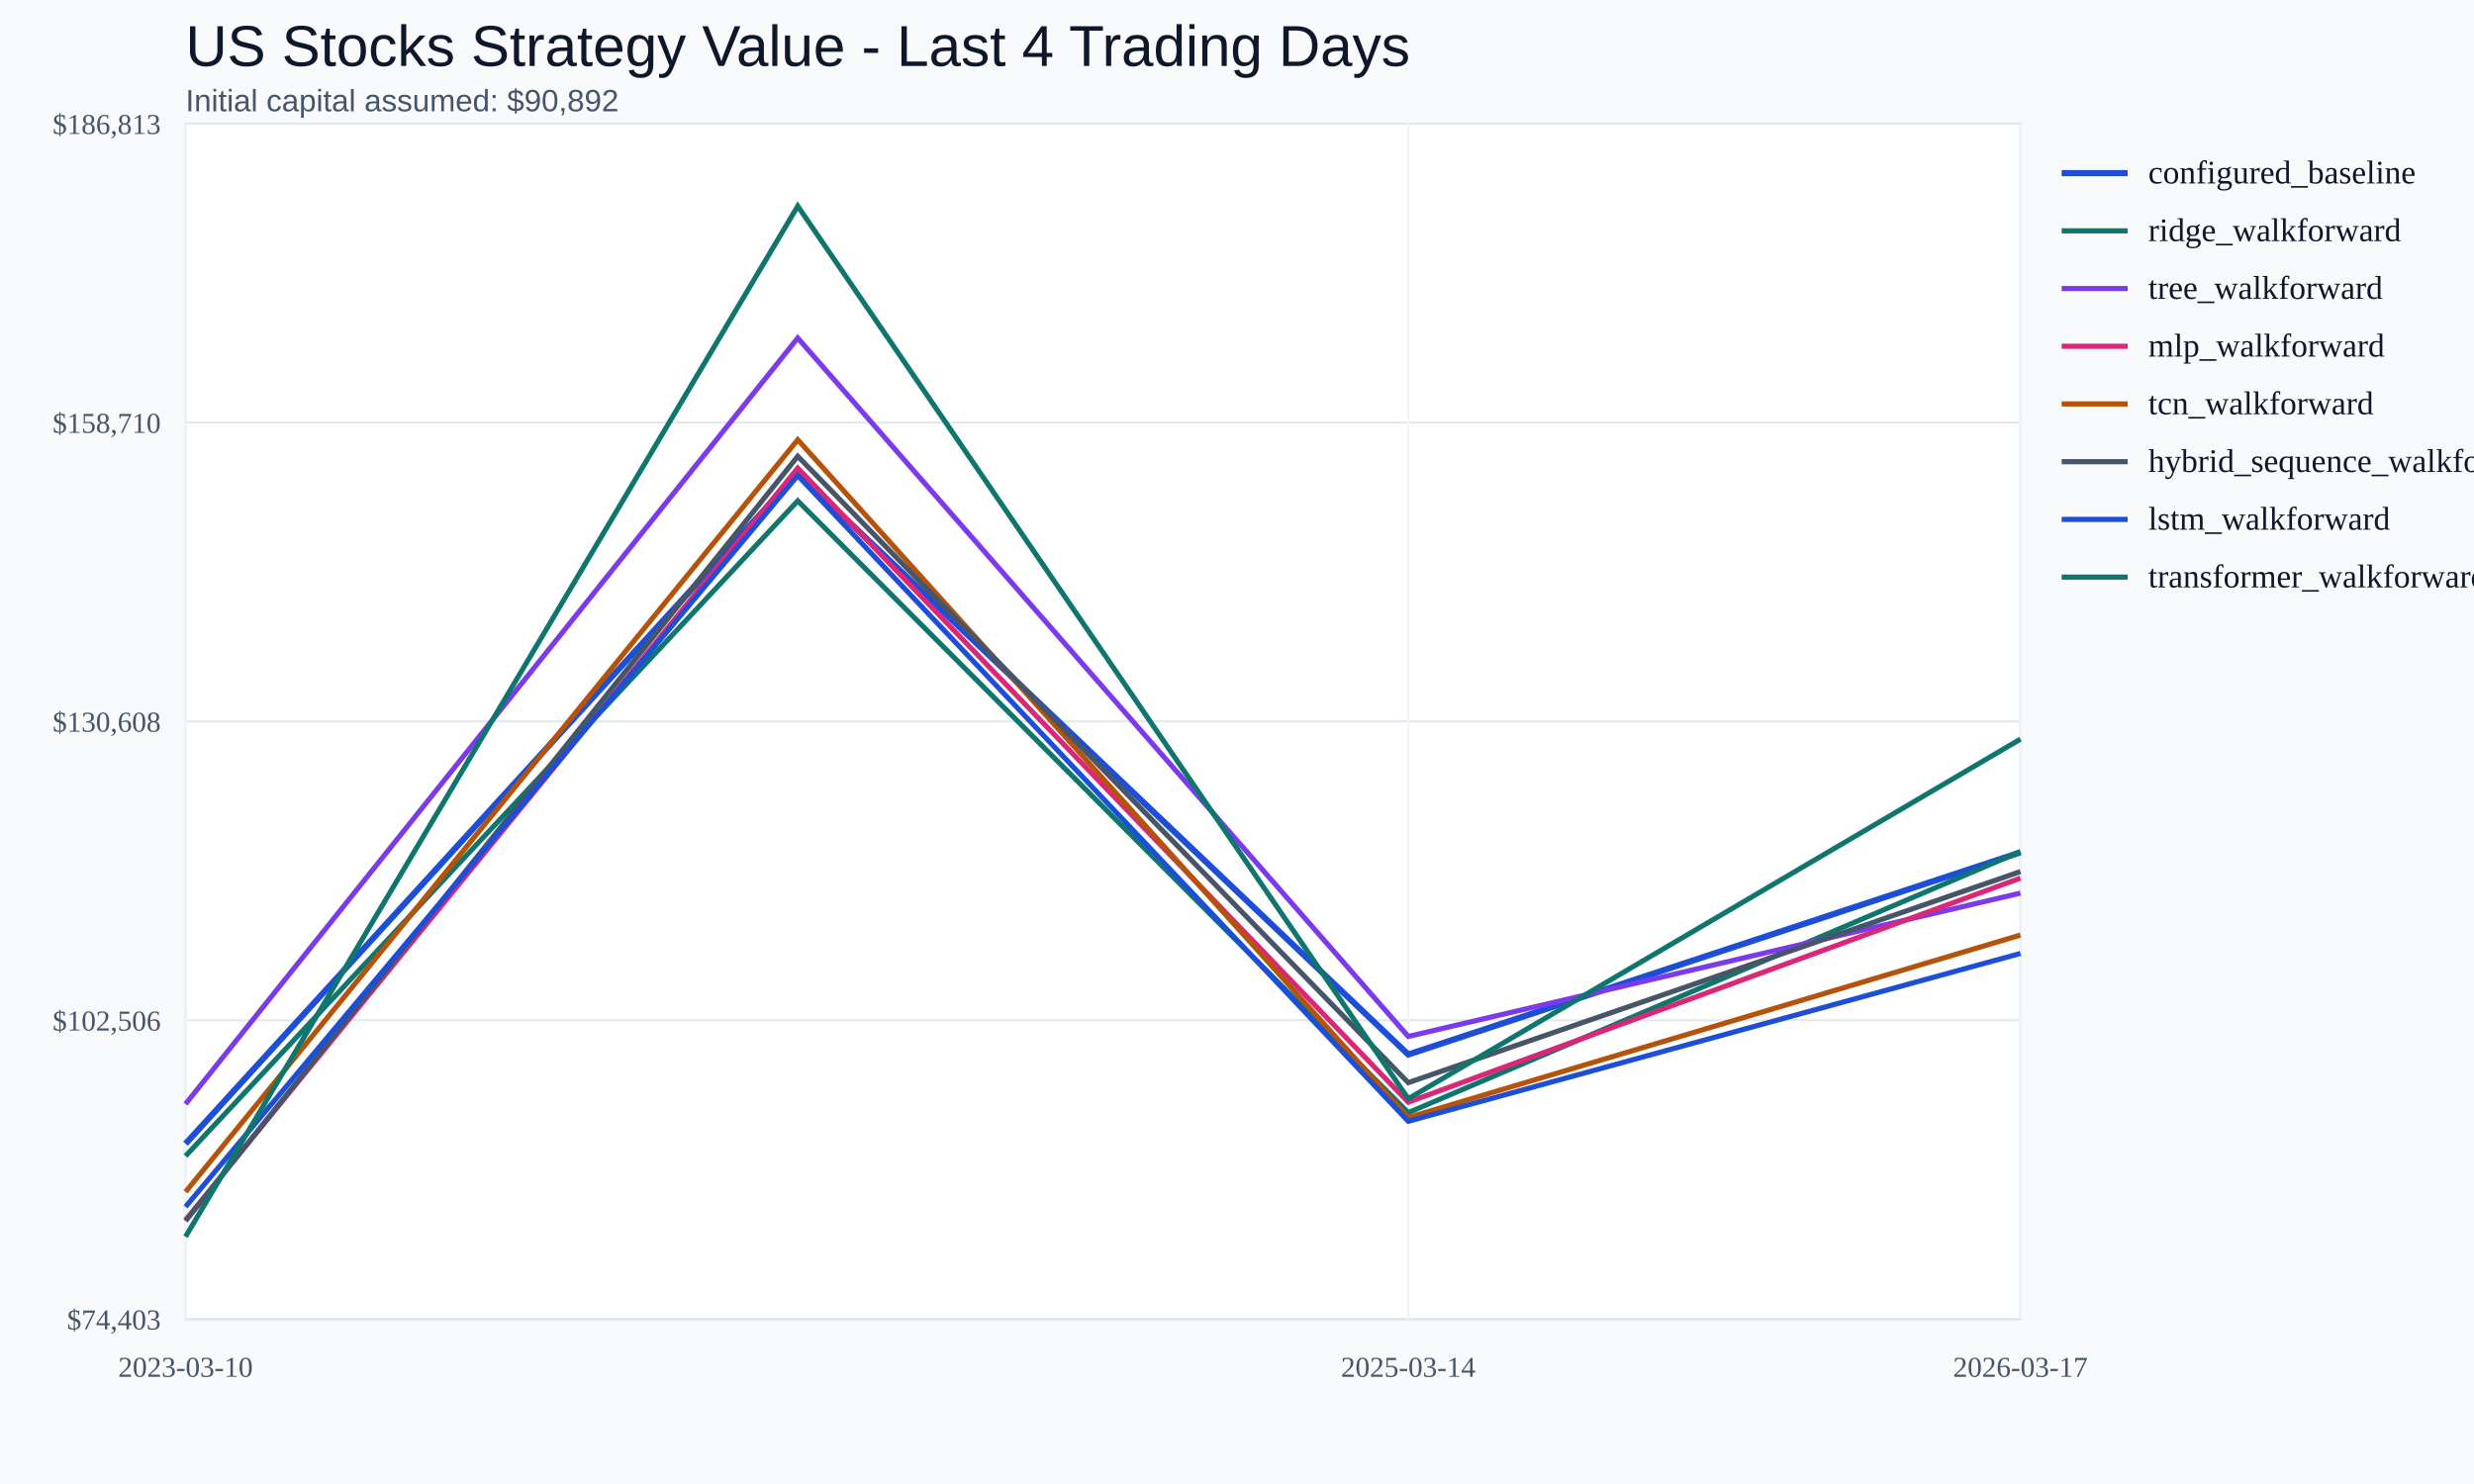
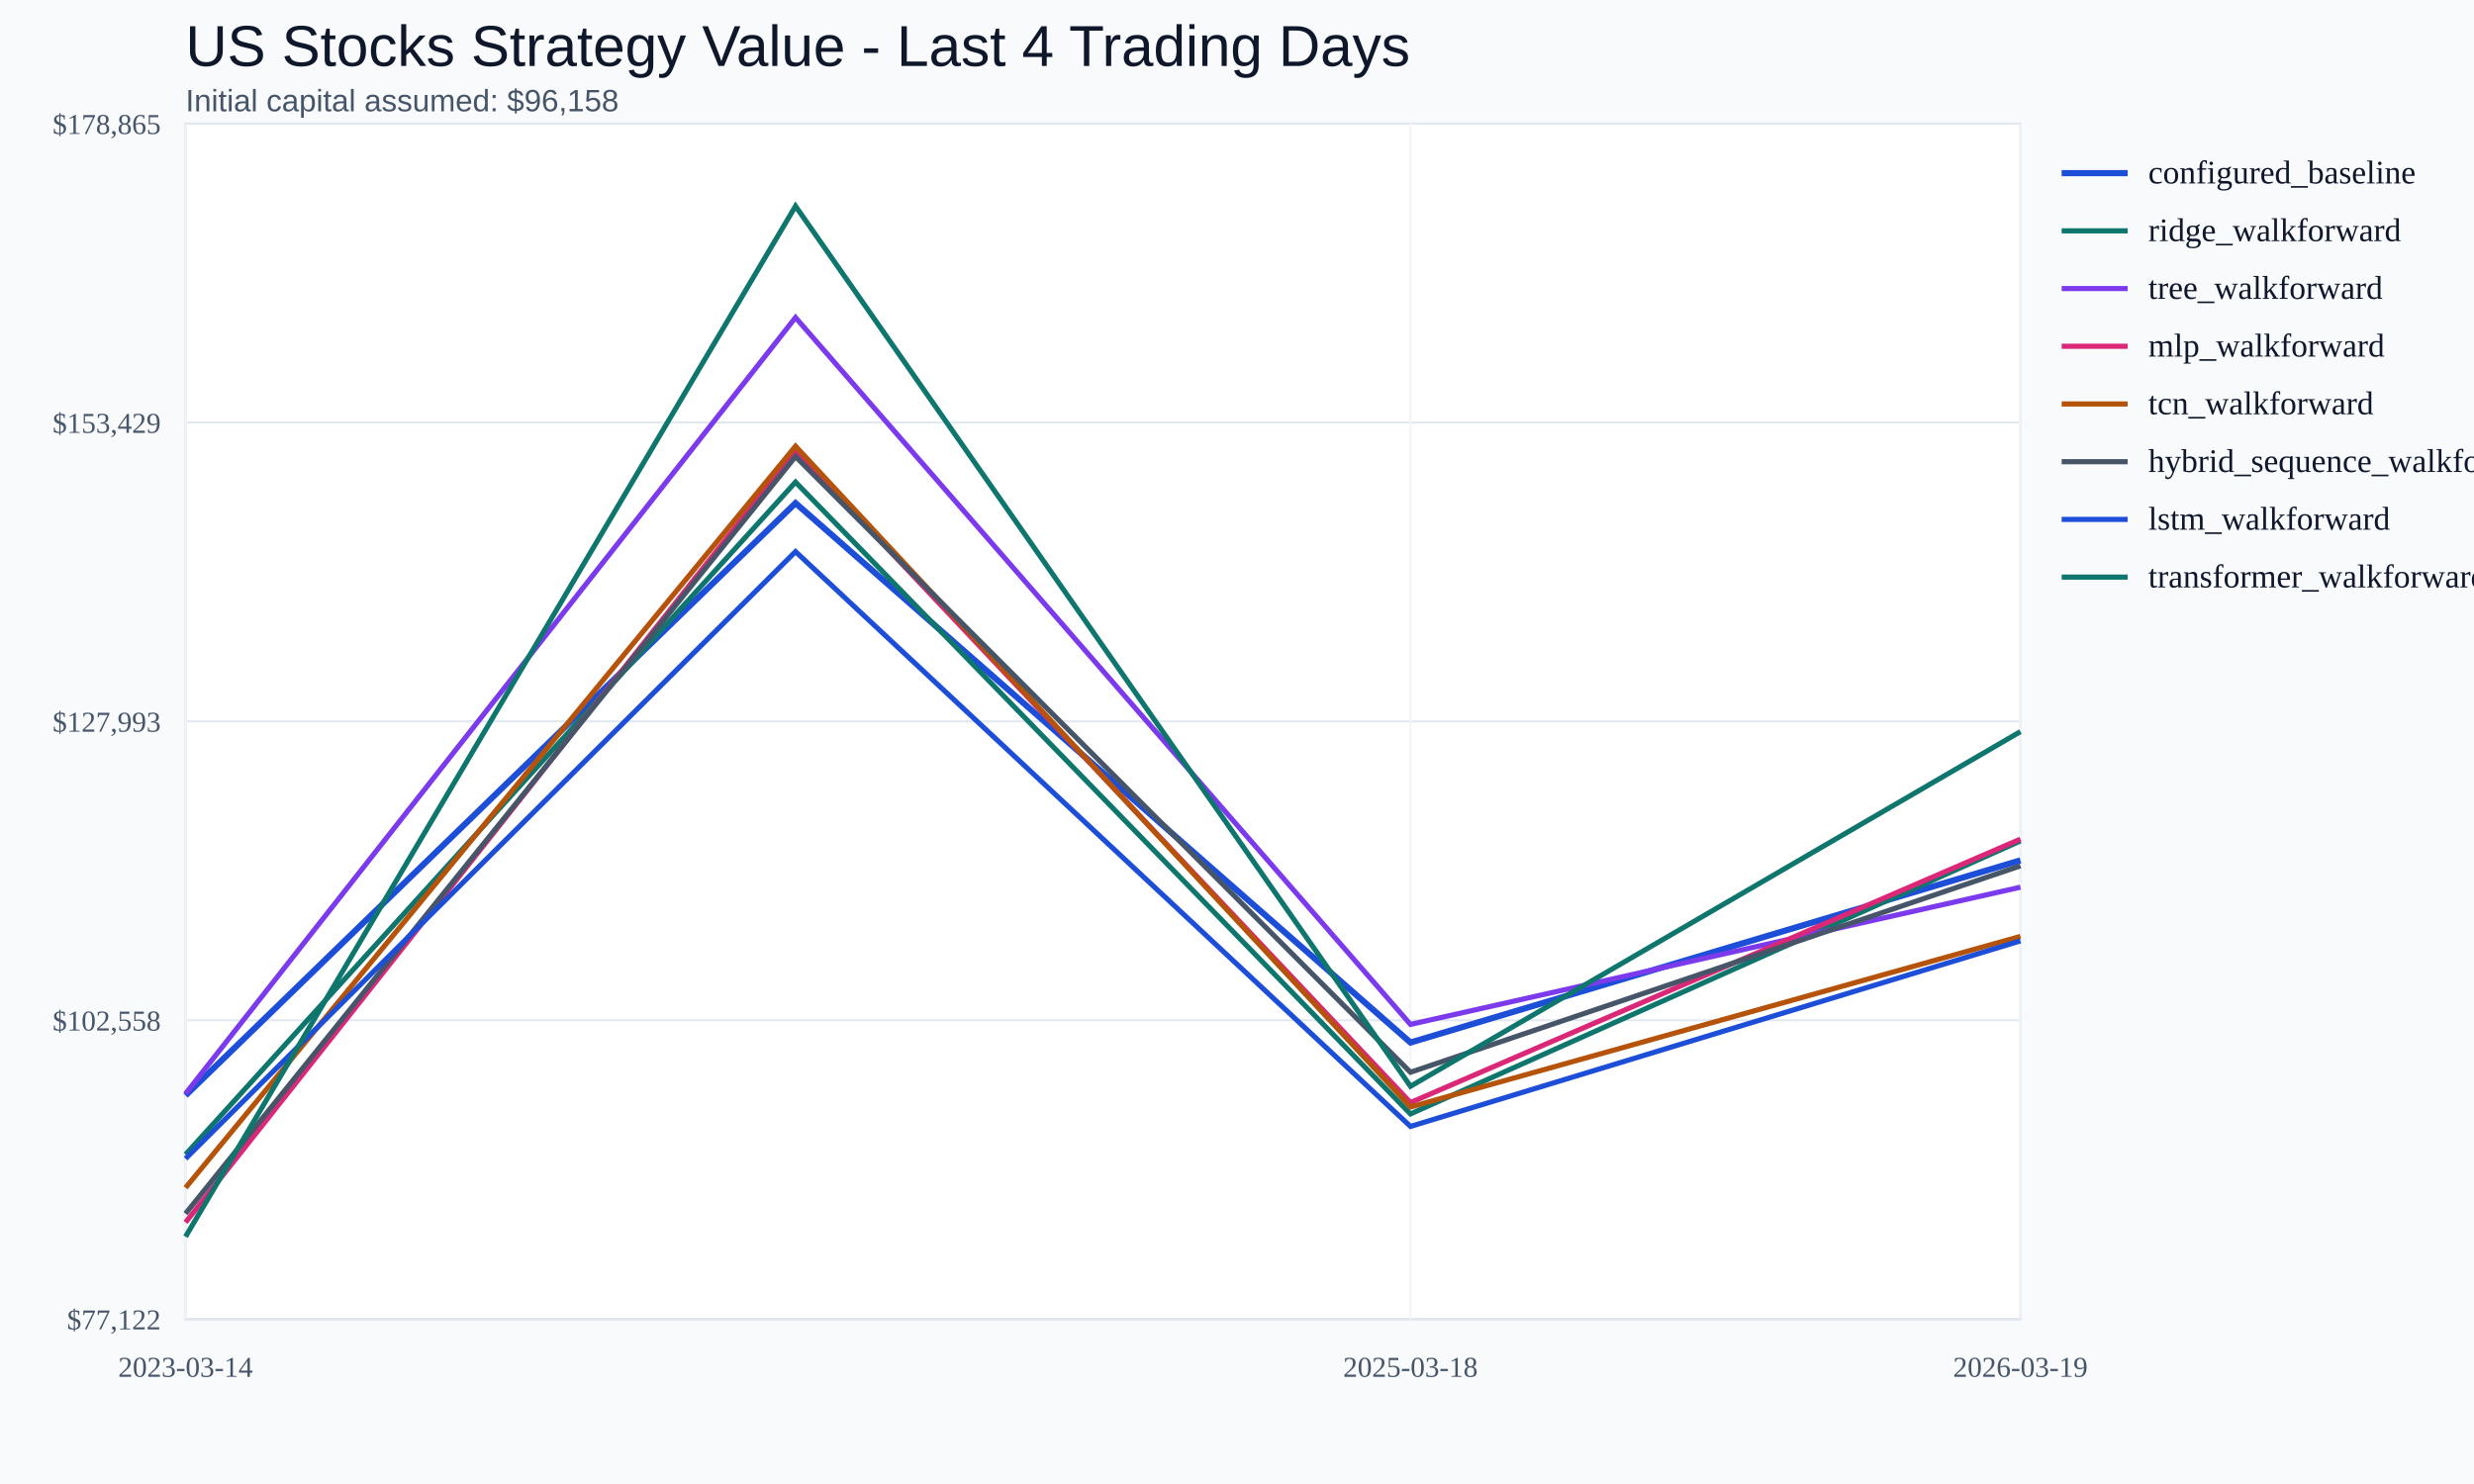
<svg xmlns="http://www.w3.org/2000/svg" width="1200" height="720" viewBox="0 0 1200 720">
  <rect width="1200" height="720" fill="#f8fafc" />
  <text x="90" y="32" font-size="28" font-family="Segoe UI, Arial, sans-serif" fill="#0f172a">US Stocks Strategy Value - Last 4 Trading Days</text>
-   <text x="90" y="54" font-size="15" font-family="Segoe UI, Arial, sans-serif" fill="#475569">Initial capital assumed: $90,892</text>
+   <text x="90" y="54" font-size="15" font-family="Segoe UI, Arial, sans-serif" fill="#475569">Initial capital assumed: $96,158</text>
  <rect x="90" y="60" width="890" height="580" fill="#ffffff" stroke="#cbd5e1" />
  <line x1="90" y1="640.00" x2="980" y2="640.00" stroke="#e2e8f0" stroke-width="1" />
-   <text x="78" y="645.00" font-size="14" text-anchor="end" fill="#475569">$74,403</text>
+   <text x="78" y="645.00" font-size="14" text-anchor="end" fill="#475569">$77,122</text>
  <line x1="90" y1="495.00" x2="980" y2="495.00" stroke="#e2e8f0" stroke-width="1" />
-   <text x="78" y="500.00" font-size="14" text-anchor="end" fill="#475569">$102,506</text>
+   <text x="78" y="500.00" font-size="14" text-anchor="end" fill="#475569">$102,558</text>
  <line x1="90" y1="350.00" x2="980" y2="350.00" stroke="#e2e8f0" stroke-width="1" />
-   <text x="78" y="355.00" font-size="14" text-anchor="end" fill="#475569">$130,608</text>
+   <text x="78" y="355.00" font-size="14" text-anchor="end" fill="#475569">$127,993</text>
  <line x1="90" y1="205.00" x2="980" y2="205.00" stroke="#e2e8f0" stroke-width="1" />
-   <text x="78" y="210.00" font-size="14" text-anchor="end" fill="#475569">$158,710</text>
+   <text x="78" y="210.00" font-size="14" text-anchor="end" fill="#475569">$153,429</text>
  <line x1="90" y1="60.00" x2="980" y2="60.00" stroke="#e2e8f0" stroke-width="1" />
-   <text x="78" y="65.00" font-size="14" text-anchor="end" fill="#475569">$186,813</text>
+   <text x="78" y="65.00" font-size="14" text-anchor="end" fill="#475569">$178,865</text>
  <line x1="90.00" y1="60" x2="90.00" y2="640" stroke="#f1f5f9" stroke-width="1" />
-   <text x="90.00" y="668" font-size="14" text-anchor="middle" fill="#475569">2023-03-10</text>
-   <line x1="683.06" y1="60" x2="683.06" y2="640" stroke="#f1f5f9" stroke-width="1" />
-   <text x="683.06" y="668" font-size="14" text-anchor="middle" fill="#475569">2025-03-14</text>
+   <text x="90.00" y="668" font-size="14" text-anchor="middle" fill="#475569">2023-03-14</text>
+   <line x1="684.14" y1="60" x2="684.14" y2="640" stroke="#f1f5f9" stroke-width="1" />
+   <text x="684.14" y="668" font-size="14" text-anchor="middle" fill="#475569">2025-03-18</text>
  <line x1="980.00" y1="60" x2="980.00" y2="640" stroke="#f1f5f9" stroke-width="1" />
-   <text x="980.00" y="668" font-size="14" text-anchor="middle" fill="#475569">2026-03-17</text>
-   <polyline fill="none" stroke="#1d4ed8" stroke-width="3" points="90.00,554.92 386.94,229.53 683.06,511.62 980.00,413.54" />
-   <polyline fill="none" stroke="#0f766e" stroke-width="2.5" points="90.00,560.87 386.94,242.99 683.06,539.82 980.00,413.13" />
-   <polyline fill="none" stroke="#7c3aed" stroke-width="2.5" points="90.00,535.64 386.94,163.99 683.06,502.86 980.00,433.31" />
-   <polyline fill="none" stroke="#db2777" stroke-width="2.5" points="90.00,591.92 386.94,227.13 683.06,534.75 980.00,426.03" />
-   <polyline fill="none" stroke="#b45309" stroke-width="2.5" points="90.00,578.28 386.94,213.36 683.06,542.19 980.00,453.66" />
-   <polyline fill="none" stroke="#475569" stroke-width="2.5" points="90.00,592.38 386.94,221.37 683.06,525.27 980.00,422.87" />
-   <polyline fill="none" stroke="#1d4ed8" stroke-width="2.5" points="90.00,585.51 386.94,230.72 683.06,544.02 980.00,462.58" />
-   <polyline fill="none" stroke="#0f766e" stroke-width="2.5" points="90.00,600.00 386.94,100.00 683.06,533.07 980.00,358.61" />
+   <text x="980.00" y="668" font-size="14" text-anchor="middle" fill="#475569">2026-03-19</text>
+   <polyline fill="none" stroke="#1d4ed8" stroke-width="3" points="90.00,531.48 385.86,244.09 684.14,505.81 980.00,417.41" />
+   <polyline fill="none" stroke="#0f766e" stroke-width="2.5" points="90.00,560.14 385.86,233.90 684.14,540.45 980.00,408.00" />
+   <polyline fill="none" stroke="#7c3aed" stroke-width="2.5" points="90.00,530.62 385.86,154.05 684.14,497.01 980.00,430.44" />
+   <polyline fill="none" stroke="#db2777" stroke-width="2.5" points="90.00,593.07 385.86,218.89 684.14,534.94 980.00,407.12" />
+   <polyline fill="none" stroke="#b45309" stroke-width="2.5" points="90.00,576.27 385.86,216.48 684.14,537.07 980.00,454.32" />
+   <polyline fill="none" stroke="#475569" stroke-width="2.5" points="90.00,588.81 385.86,221.50 684.14,520.23 980.00,420.09" />
+   <polyline fill="none" stroke="#1d4ed8" stroke-width="2.5" points="90.00,562.14 385.86,267.63 684.14,546.51 980.00,456.47" />
+   <polyline fill="none" stroke="#0f766e" stroke-width="2.5" points="90.00,600.00 385.86,100.00 684.14,527.03 980.00,354.96" />
  <line x1="1000" y1="84" x2="1032" y2="84" stroke="#1d4ed8" stroke-width="3" />
  <text x="1042" y="89" font-size="16" fill="#0f172a">configured_baseline</text>
  <line x1="1000" y1="112" x2="1032" y2="112" stroke="#0f766e" stroke-width="2.5" />
  <text x="1042" y="117" font-size="16" fill="#0f172a">ridge_walkforward</text>
  <line x1="1000" y1="140" x2="1032" y2="140" stroke="#7c3aed" stroke-width="2.5" />
  <text x="1042" y="145" font-size="16" fill="#0f172a">tree_walkforward</text>
  <line x1="1000" y1="168" x2="1032" y2="168" stroke="#db2777" stroke-width="2.5" />
  <text x="1042" y="173" font-size="16" fill="#0f172a">mlp_walkforward</text>
  <line x1="1000" y1="196" x2="1032" y2="196" stroke="#b45309" stroke-width="2.5" />
  <text x="1042" y="201" font-size="16" fill="#0f172a">tcn_walkforward</text>
  <line x1="1000" y1="224" x2="1032" y2="224" stroke="#475569" stroke-width="2.5" />
  <text x="1042" y="229" font-size="16" fill="#0f172a">hybrid_sequence_walkforward</text>
  <line x1="1000" y1="252" x2="1032" y2="252" stroke="#1d4ed8" stroke-width="2.5" />
  <text x="1042" y="257" font-size="16" fill="#0f172a">lstm_walkforward</text>
  <line x1="1000" y1="280" x2="1032" y2="280" stroke="#0f766e" stroke-width="2.5" />
  <text x="1042" y="285" font-size="16" fill="#0f172a">transformer_walkforward</text>
</svg>
